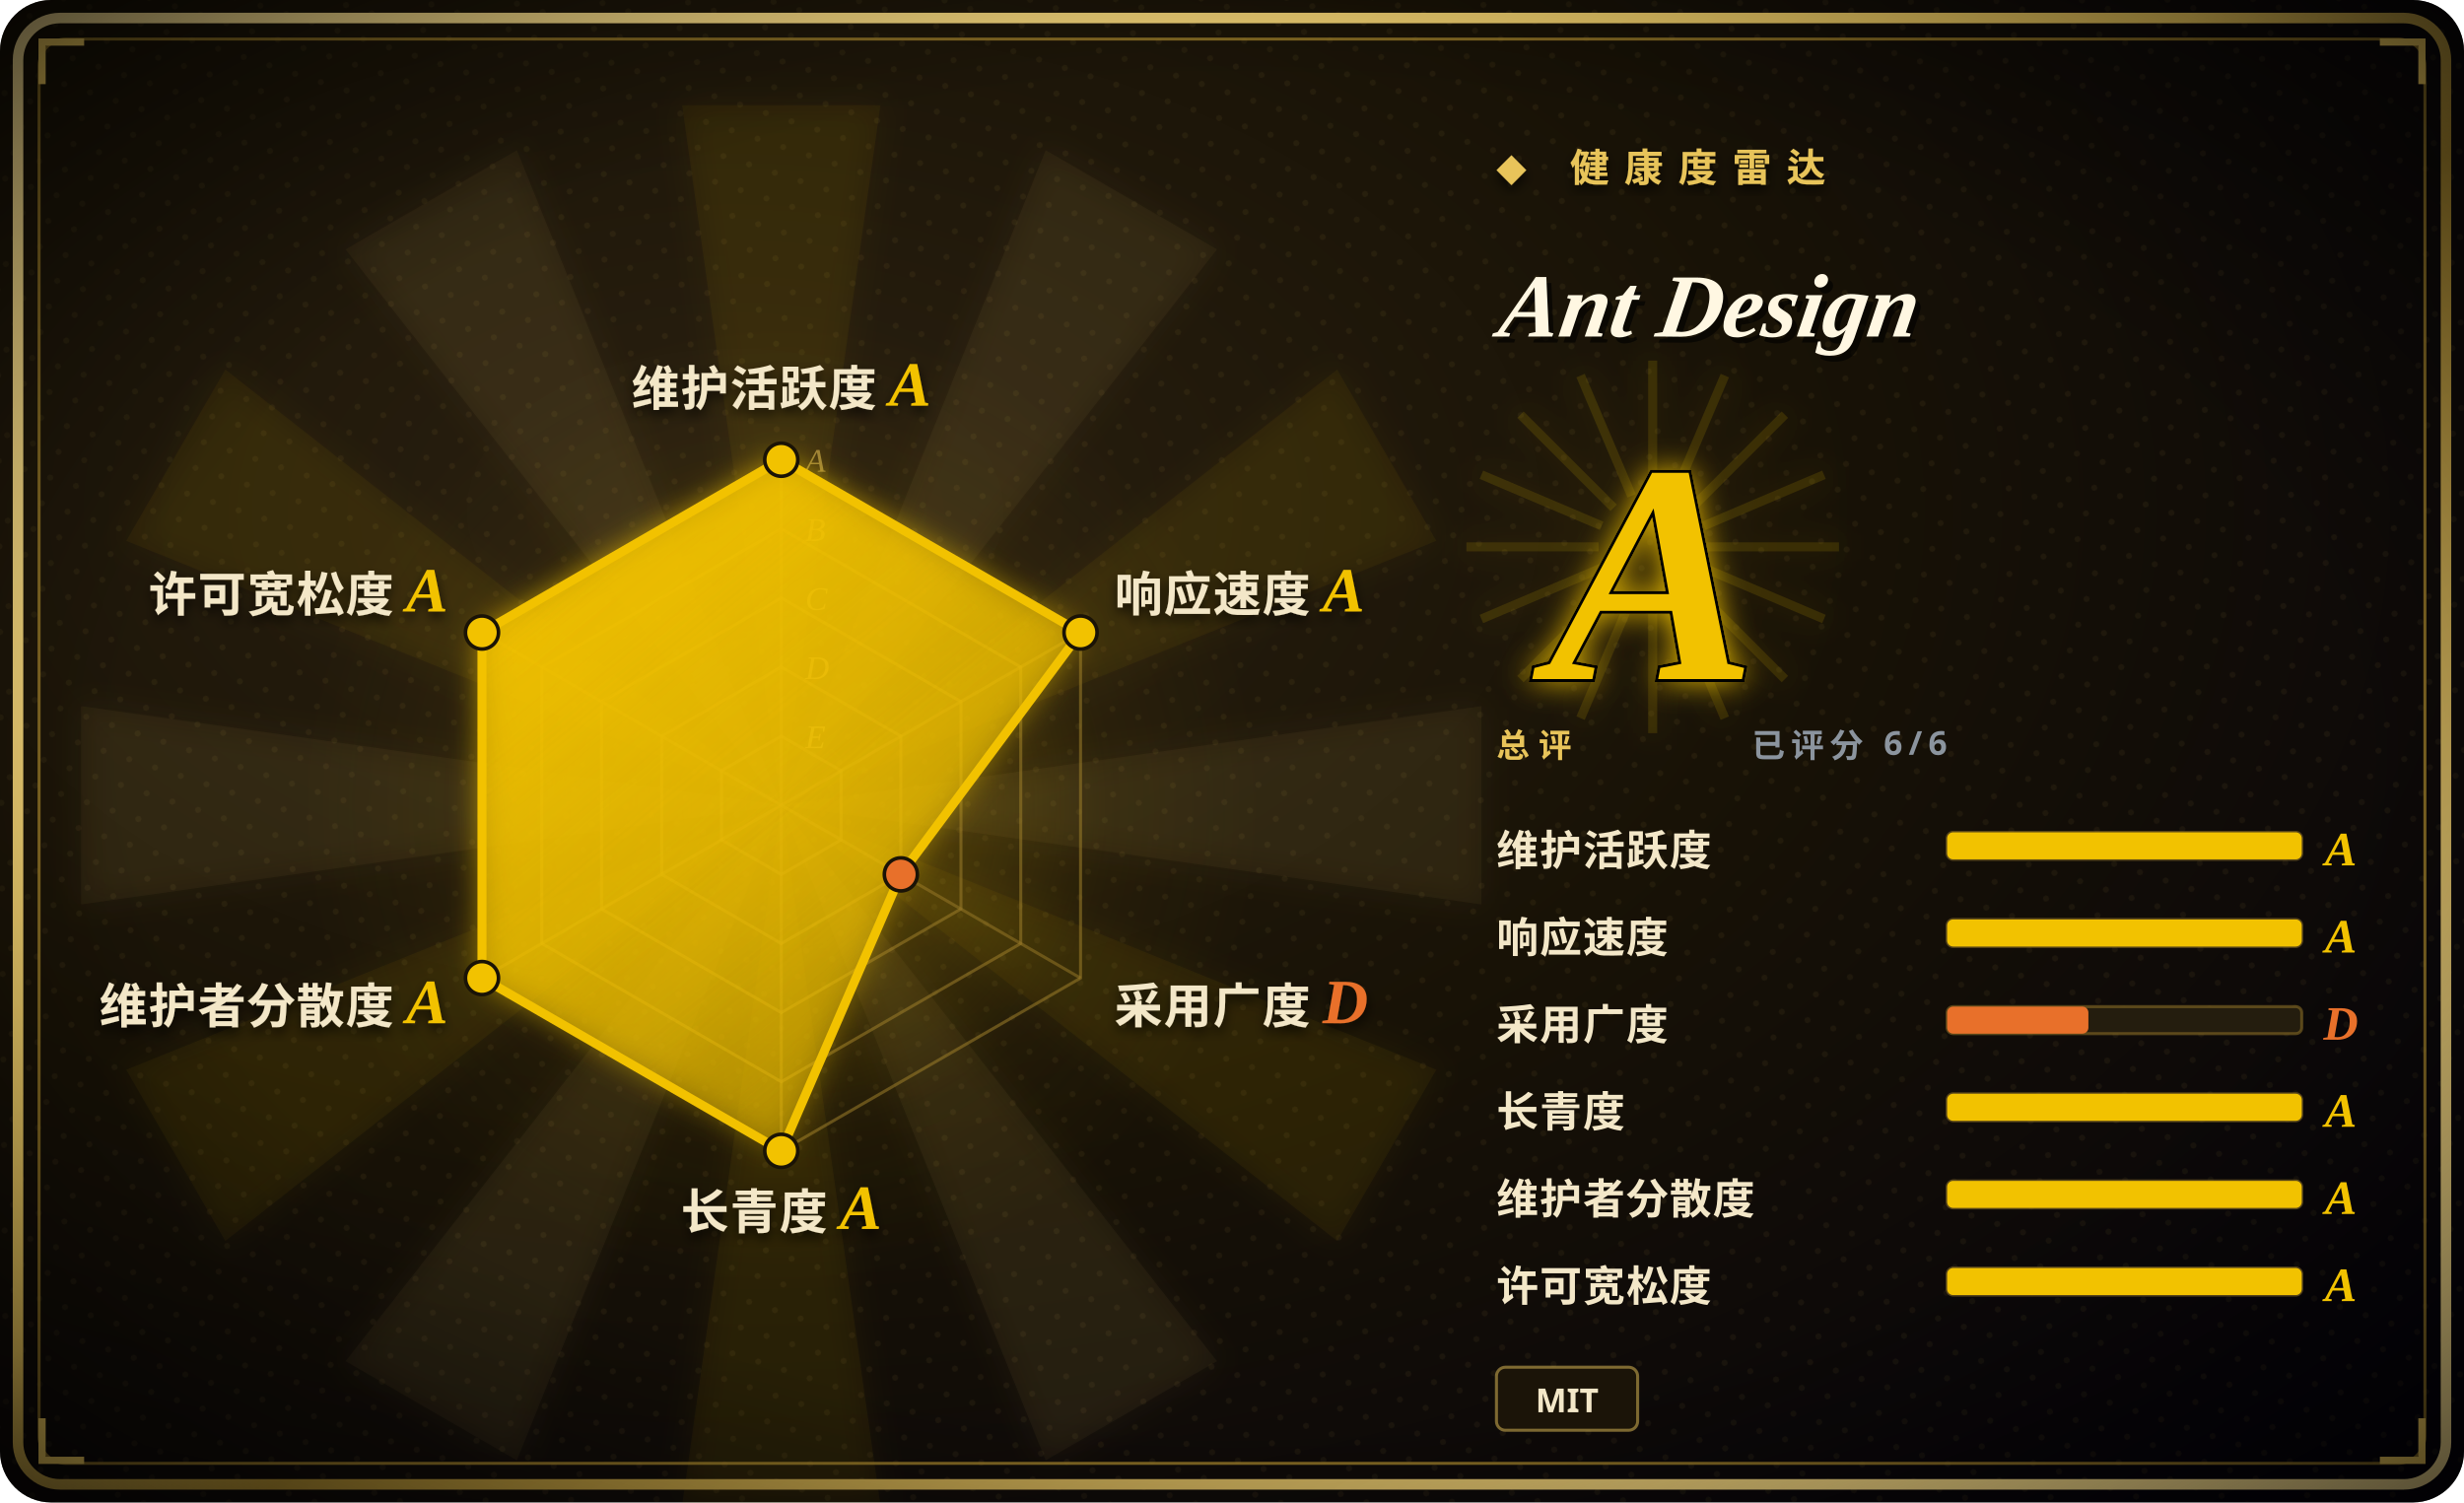
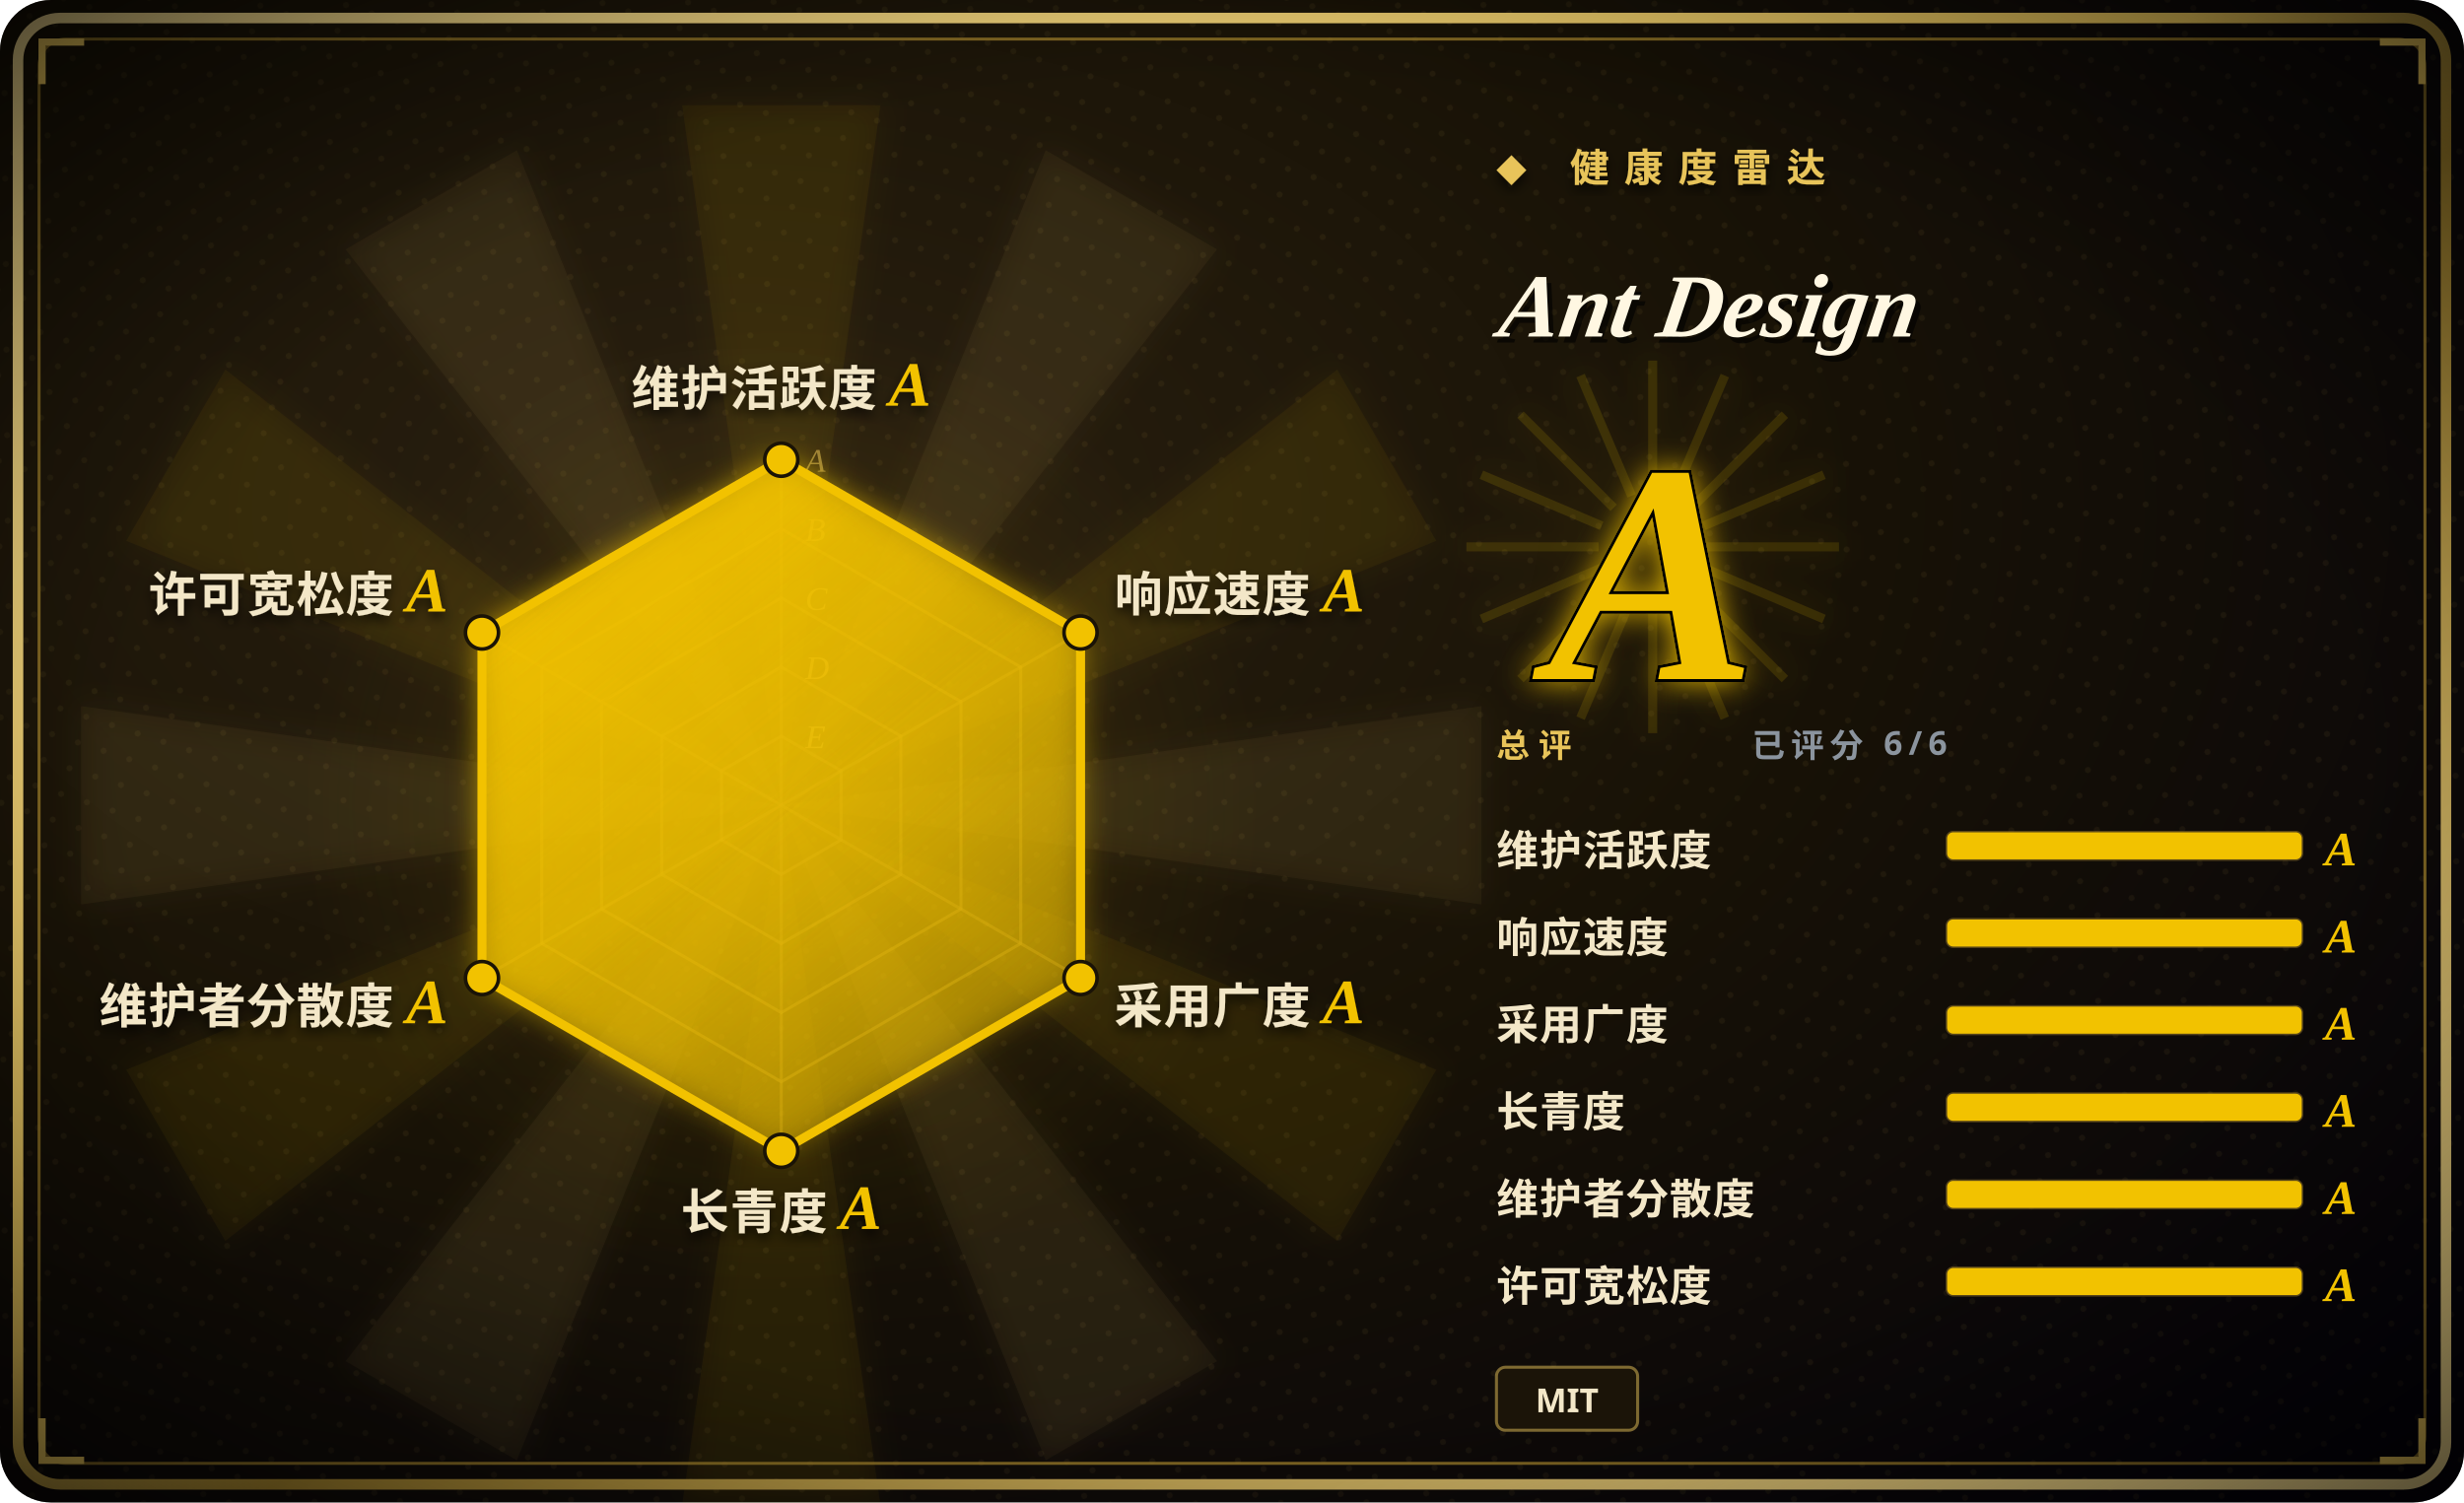
<svg xmlns="http://www.w3.org/2000/svg" width="820" height="500" viewBox="0 0 820 500">
  <defs>
    <radialGradient id="bg" cx="30%" cy="34%" r="90%">
      <stop offset="0%" stop-color="#2a2010" />
      <stop offset="48%" stop-color="#181206" />
      <stop offset="100%" stop-color="#05030a" />
    </radialGradient>
    <radialGradient id="vig" cx="50%" cy="50%" r="72%">
      <stop offset="62%" stop-color="#000000" stop-opacity="0" />
      <stop offset="100%" stop-color="#000000" stop-opacity="0.72" />
    </radialGradient>
    <linearGradient id="frame" x1="0" y1="0" x2="1" y2="1">
      <stop offset="0%" stop-color="#f6dd92" />
      <stop offset="45%" stop-color="#E8C45A" />
      <stop offset="55%" stop-color="#9c7d2a" />
      <stop offset="100%" stop-color="#f6dd92" />
    </linearGradient>
    <linearGradient id="poly" x1="0" y1="0" x2="0.7" y2="1">
      <stop offset="0%" stop-color="#F2C200" stop-opacity="0.92" />
      <stop offset="100%" stop-color="#F2C200" stop-opacity="0.34" />
    </linearGradient>
    <radialGradient id="halo" cx="50%" cy="50%" r="50%">
      <stop offset="0%" stop-color="#F2C200" stop-opacity="0.34" />
      <stop offset="68%" stop-color="#F2C200" stop-opacity="0.04" />
      <stop offset="100%" stop-color="#F2C200" stop-opacity="0" />
    </radialGradient>
    <filter id="glow" x="-60%" y="-60%" width="220%" height="220%">
      <feGaussianBlur stdDeviation="5" result="b" />
      <feMerge>
        <feMergeNode in="b" />
        <feMergeNode in="SourceGraphic" />
      </feMerge>
    </filter>
    <filter id="soft" x="-30%" y="-30%" width="160%" height="160%">
      <feDropShadow dx="0" dy="2" stdDeviation="2" flood-color="#000" flood-opacity="0.7" />
    </filter>
    <pattern id="halftone" width="9" height="9" patternUnits="userSpaceOnUse" patternTransform="rotate(18)">
      <circle cx="2" cy="2" r="1" fill="#E8C45A" fill-opacity="0.06" />
    </pattern>
  </defs>
  <rect width="820" height="500" rx="17" fill="url(#bg)" />
  <rect width="820" height="500" rx="17" fill="url(#halftone)" />
  <g opacity="0.5" filter="url(#glow)">
    <path d="M260,268 L493,235 L493,301 Z" fill="#E8C45A" fill-opacity="0.10" />
    <path d="M260,268 L478,356 L445,413 Z" fill="#F2C200" fill-opacity="0.10" />
    <path d="M260,268 L405,453 L348,486 Z" fill="#E8C45A" fill-opacity="0.10" />
    <path d="M260,268 L293,501 L227,501 Z" fill="#F2C200" fill-opacity="0.10" />
    <path d="M260,268 L172,486 L115,453 Z" fill="#E8C45A" fill-opacity="0.10" />
    <path d="M260,268 L75,413 L42,356 Z" fill="#F2C200" fill-opacity="0.10" />
    <path d="M260,268 L27,301 L27,235 Z" fill="#E8C45A" fill-opacity="0.10" />
    <path d="M260,268 L42,180 L75,123 Z" fill="#F2C200" fill-opacity="0.10" />
    <path d="M260,268 L115,83 L172,50 Z" fill="#E8C45A" fill-opacity="0.10" />
    <path d="M260,268 L227,35 L293,35 Z" fill="#F2C200" fill-opacity="0.10" />
    <path d="M260,268 L348,50 L405,83 Z" fill="#E8C45A" fill-opacity="0.10" />
    <path d="M260,268 L445,123 L478,180 Z" fill="#F2C200" fill-opacity="0.10" />
  </g>
  <circle cx="260" cy="268" r="161" fill="url(#halo)" />
  <rect x="6" y="6" width="808" height="488" rx="14" fill="none" stroke="url(#frame)" stroke-width="3.5" />
  <rect x="13" y="13" width="794" height="474" rx="9" fill="none" stroke="#9c7d2a" stroke-width="1" stroke-opacity="0.8" />
  <path d="M14,28 L14,14 L28,14" fill="none" stroke="#E8C45A" stroke-width="2.4" />
  <path d="M806,28 L806,14 L792,14" fill="none" stroke="#E8C45A" stroke-width="2.4" />
  <path d="M14,472 L14,486 L28,486" fill="none" stroke="#E8C45A" stroke-width="2.4" />
  <path d="M806,472 L806,486 L792,486" fill="none" stroke="#E8C45A" stroke-width="2.4" />
  <rect width="820" height="500" rx="17" fill="url(#vig)" />
  <polygon points="260.0,153.0 359.6,210.5 359.6,325.5 260.0,383.0 160.4,325.5 160.4,210.5" fill="none" stroke="#9c7d2a" stroke-opacity="0.55" stroke-width="1" />
  <polygon points="260.0,176.0 339.7,222.0 339.7,314.0 260.0,360.0 180.3,314.0 180.3,222.0" fill="none" stroke="#9c7d2a" stroke-opacity="0.55" stroke-width="1" />
  <polygon points="260.0,199.0 319.8,233.5 319.8,302.5 260.0,337.0 200.2,302.5 200.2,233.5" fill="none" stroke="#9c7d2a" stroke-opacity="0.55" stroke-width="1" />
  <polygon points="260.0,222.0 299.8,245.0 299.8,291.0 260.0,314.0 220.2,291.0 220.2,245.0" fill="none" stroke="#9c7d2a" stroke-opacity="0.55" stroke-width="1" />
  <polygon points="260.0,245.0 279.9,256.5 279.9,279.5 260.0,291.0 240.1,279.5 240.1,256.5" fill="none" stroke="#9c7d2a" stroke-opacity="0.55" stroke-width="1" />
  <line x1="260" y1="268" x2="260.0" y2="153.0" stroke="#9c7d2a" stroke-opacity="0.5" stroke-width="1" />
  <line x1="260" y1="268" x2="359.6" y2="210.5" stroke="#9c7d2a" stroke-opacity="0.5" stroke-width="1" />
  <line x1="260" y1="268" x2="359.6" y2="325.5" stroke="#9c7d2a" stroke-opacity="0.5" stroke-width="1" />
  <line x1="260" y1="268" x2="260.0" y2="383.0" stroke="#9c7d2a" stroke-opacity="0.5" stroke-width="1" />
  <line x1="260" y1="268" x2="160.4" y2="325.5" stroke="#9c7d2a" stroke-opacity="0.5" stroke-width="1" />
  <line x1="260" y1="268" x2="160.4" y2="210.5" stroke="#9c7d2a" stroke-opacity="0.5" stroke-width="1" />
  <text x="268" y="157.0" font-size="11" font-style="italic" fill="#E8C45A" fill-opacity="0.55" font-family="'Georgia','Times New Roman',serif">A</text>
  <text x="268" y="180.0" font-size="11" font-style="italic" fill="#E8C45A" fill-opacity="0.55" font-family="'Georgia','Times New Roman',serif">B</text>
  <text x="268" y="203.0" font-size="11" font-style="italic" fill="#E8C45A" fill-opacity="0.55" font-family="'Georgia','Times New Roman',serif">C</text>
  <text x="268" y="226.0" font-size="11" font-style="italic" fill="#E8C45A" fill-opacity="0.55" font-family="'Georgia','Times New Roman',serif">D</text>
  <text x="268" y="249.0" font-size="11" font-style="italic" fill="#E8C45A" fill-opacity="0.55" font-family="'Georgia','Times New Roman',serif">E</text>
-   <polygon points="260.0,153.0 359.6,210.5 299.8,291.0 260.0,383.0 160.4,325.5 160.4,210.5" fill="url(#poly)" filter="url(#glow)" />
+   <polygon points="260.0,153.0 359.6,210.5 359.6,325.5 260.0,383.0 160.4,325.5 160.4,210.5" fill="url(#poly)" filter="url(#glow)" />
  <line x1="260.0" y1="153.0" x2="359.6" y2="210.5" stroke="#F2C200" stroke-width="3" />
-   <line x1="359.6" y1="210.5" x2="299.8" y2="291.0" stroke="#F2C200" stroke-width="3" />
-   <line x1="299.8" y1="291.0" x2="260.0" y2="383.0" stroke="#F2C200" stroke-width="3" />
+   <line x1="359.6" y1="210.5" x2="359.6" y2="325.5" stroke="#F2C200" stroke-width="3" />
+   <line x1="359.6" y1="325.5" x2="260.0" y2="383.0" stroke="#F2C200" stroke-width="3" />
  <line x1="260.0" y1="383.0" x2="160.4" y2="325.5" stroke="#F2C200" stroke-width="3" />
  <line x1="160.4" y1="325.5" x2="160.4" y2="210.5" stroke="#F2C200" stroke-width="3" />
  <line x1="160.4" y1="210.5" x2="260.0" y2="153.0" stroke="#F2C200" stroke-width="3" />
  <circle cx="260.0" cy="153.0" r="5.5" fill="#F2C200" stroke="#1a1306" stroke-width="1.2" />
  <circle cx="359.6" cy="210.5" r="5.5" fill="#F2C200" stroke="#1a1306" stroke-width="1.2" />
-   <circle cx="299.8" cy="291.0" r="5.5" fill="#E8702A" stroke="#1a1306" stroke-width="1.2" />
+   <circle cx="359.6" cy="325.5" r="5.5" fill="#F2C200" stroke="#1a1306" stroke-width="1.2" />
  <circle cx="260.0" cy="383.0" r="5.5" fill="#F2C200" stroke="#1a1306" stroke-width="1.2" />
  <circle cx="160.4" cy="325.5" r="5.5" fill="#F2C200" stroke="#1a1306" stroke-width="1.2" />
  <circle cx="160.4" cy="210.5" r="5.5" fill="#F2C200" stroke="#1a1306" stroke-width="1.2" />
  <text x="260.0" y="135.0" font-size="16" font-weight="900" fill="#f3e7c8" text-anchor="middle" font-family="'PingFang SC','Hiragino Sans GB','Heiti SC','Microsoft YaHei',sans-serif" letter-spacing="0.4" filter="url(#soft)">维护活跃度 <tspan fill="#F2C200" font-family="'Georgia','Times New Roman',serif" font-style="italic" font-size="21">A</tspan>
  </text>
  <text x="370.9" y="203.5" font-size="16" font-weight="900" fill="#f3e7c8" text-anchor="start" font-family="'PingFang SC','Hiragino Sans GB','Heiti SC','Microsoft YaHei',sans-serif" letter-spacing="0.4" filter="url(#soft)">响应速度 <tspan fill="#F2C200" font-family="'Georgia','Times New Roman',serif" font-style="italic" font-size="21">A</tspan>
  </text>
-   <text x="370.9" y="340.5" font-size="16" font-weight="900" fill="#f3e7c8" text-anchor="start" font-family="'PingFang SC','Hiragino Sans GB','Heiti SC','Microsoft YaHei',sans-serif" letter-spacing="0.4" filter="url(#soft)">采用广度 <tspan fill="#E8702A" font-family="'Georgia','Times New Roman',serif" font-style="italic" font-size="21">D</tspan>
+   <text x="370.9" y="340.5" font-size="16" font-weight="900" fill="#f3e7c8" text-anchor="start" font-family="'PingFang SC','Hiragino Sans GB','Heiti SC','Microsoft YaHei',sans-serif" letter-spacing="0.4" filter="url(#soft)">采用广度 <tspan fill="#F2C200" font-family="'Georgia','Times New Roman',serif" font-style="italic" font-size="21">A</tspan>
  </text>
  <text x="260.0" y="409.0" font-size="16" font-weight="900" fill="#f3e7c8" text-anchor="middle" font-family="'PingFang SC','Hiragino Sans GB','Heiti SC','Microsoft YaHei',sans-serif" letter-spacing="0.4" filter="url(#soft)">长青度 <tspan fill="#F2C200" font-family="'Georgia','Times New Roman',serif" font-style="italic" font-size="21">A</tspan>
  </text>
  <text x="149.1" y="340.5" font-size="16" font-weight="900" fill="#f3e7c8" text-anchor="end" font-family="'PingFang SC','Hiragino Sans GB','Heiti SC','Microsoft YaHei',sans-serif" letter-spacing="0.4" filter="url(#soft)">维护者分散度 <tspan fill="#F2C200" font-family="'Georgia','Times New Roman',serif" font-style="italic" font-size="21">A</tspan>
  </text>
  <text x="149.1" y="203.5" font-size="16" font-weight="900" fill="#f3e7c8" text-anchor="end" font-family="'PingFang SC','Hiragino Sans GB','Heiti SC','Microsoft YaHei',sans-serif" letter-spacing="0.4" filter="url(#soft)">许可宽松度 <tspan fill="#F2C200" font-family="'Georgia','Times New Roman',serif" font-style="italic" font-size="21">A</tspan>
  </text>
  <text x="498" y="60" font-size="13" letter-spacing="5" fill="#E8C45A" font-weight="900" font-family="'PingFang SC','Hiragino Sans GB','Heiti SC','Microsoft YaHei',sans-serif" filter="url(#soft)">◆ 健康度雷达</text>
  <g transform="translate(498,112) skewX(-9)">
    <text x="2" y="2" font-size="30" font-weight="900" font-style="italic" fill="#000" fill-opacity="0.6" font-family="'Georgia','Times New Roman',serif">Ant Design</text>
    <text x="0" y="0" font-size="30" font-weight="900" font-style="italic" fill="#fff7e2" font-family="'Georgia','Times New Roman',serif">Ant Design</text>
  </g>
  <line x1="498" y1="124" x2="648" y2="124" stroke="url(#frame)" stroke-width="2" />
  <g opacity="0.85" filter="url(#glow)">
    <line x1="568" y1="182" x2="612" y2="182" stroke="#F2C200" stroke-opacity="0.16" stroke-width="3" />
    <line x1="567" y1="189" x2="607" y2="206" stroke="#F2C200" stroke-opacity="0.16" stroke-width="3" />
    <line x1="563" y1="195" x2="594" y2="226" stroke="#F2C200" stroke-opacity="0.16" stroke-width="3" />
    <line x1="557" y1="199" x2="574" y2="239" stroke="#F2C200" stroke-opacity="0.16" stroke-width="3" />
    <line x1="550" y1="200" x2="550" y2="244" stroke="#F2C200" stroke-opacity="0.16" stroke-width="3" />
    <line x1="543" y1="199" x2="526" y2="239" stroke="#F2C200" stroke-opacity="0.16" stroke-width="3" />
    <line x1="537" y1="195" x2="506" y2="226" stroke="#F2C200" stroke-opacity="0.16" stroke-width="3" />
    <line x1="533" y1="189" x2="493" y2="206" stroke="#F2C200" stroke-opacity="0.16" stroke-width="3" />
    <line x1="532" y1="182" x2="488" y2="182" stroke="#F2C200" stroke-opacity="0.16" stroke-width="3" />
    <line x1="533" y1="175" x2="493" y2="158" stroke="#F2C200" stroke-opacity="0.16" stroke-width="3" />
    <line x1="537" y1="169" x2="506" y2="138" stroke="#F2C200" stroke-opacity="0.16" stroke-width="3" />
    <line x1="543" y1="165" x2="526" y2="125" stroke="#F2C200" stroke-opacity="0.16" stroke-width="3" />
    <line x1="550" y1="164" x2="550" y2="120" stroke="#F2C200" stroke-opacity="0.16" stroke-width="3" />
    <line x1="557" y1="165" x2="574" y2="125" stroke="#F2C200" stroke-opacity="0.16" stroke-width="3" />
    <line x1="563" y1="169" x2="594" y2="138" stroke="#F2C200" stroke-opacity="0.16" stroke-width="3" />
    <line x1="567" y1="175" x2="607" y2="158" stroke="#F2C200" stroke-opacity="0.16" stroke-width="3" />
  </g>
  <text x="550" y="226" font-size="104" font-weight="900" font-style="italic" text-anchor="middle" fill="#F2C200" stroke="#000" stroke-width="2" paint-order="stroke" font-family="'Georgia','Times New Roman',serif" filter="url(#glow)">A</text>
  <text x="498" y="252" font-size="11" letter-spacing="3" fill="#E8C45A" font-family="'PingFang SC','Hiragino Sans GB','Heiti SC','Microsoft YaHei',sans-serif" font-weight="900">总评</text>
  <text x="648" y="252" font-size="11" letter-spacing="2" fill="#8B949E" font-family="'PingFang SC','Hiragino Sans GB','Heiti SC','Microsoft YaHei',sans-serif" font-weight="900" text-anchor="end">已评分 6/6</text>
  <text x="498" y="288" font-size="14" font-weight="900" fill="#f3e7c8" font-family="'PingFang SC','Hiragino Sans GB','Heiti SC','Microsoft YaHei',sans-serif" letter-spacing="0.4">维护活跃度</text>
  <rect x="648" y="277" width="118" height="9" rx="2" fill="#241d0e" stroke="#9c7d2a" stroke-opacity="0.5" />
  <rect x="648" y="277" width="118" height="9" rx="2" fill="#F2C200" />
  <text x="779" y="288" font-size="16" font-weight="900" font-style="italic" fill="#F2C200" font-family="'Georgia','Times New Roman',serif" text-anchor="middle">A</text>
  <text x="498" y="317" font-size="14" font-weight="900" fill="#f3e7c8" font-family="'PingFang SC','Hiragino Sans GB','Heiti SC','Microsoft YaHei',sans-serif" letter-spacing="0.4">响应速度</text>
  <rect x="648" y="306" width="118" height="9" rx="2" fill="#241d0e" stroke="#9c7d2a" stroke-opacity="0.5" />
  <rect x="648" y="306" width="118" height="9" rx="2" fill="#F2C200" />
  <text x="779" y="317" font-size="16" font-weight="900" font-style="italic" fill="#F2C200" font-family="'Georgia','Times New Roman',serif" text-anchor="middle">A</text>
  <text x="498" y="346" font-size="14" font-weight="900" fill="#f3e7c8" font-family="'PingFang SC','Hiragino Sans GB','Heiti SC','Microsoft YaHei',sans-serif" letter-spacing="0.4">采用广度</text>
  <rect x="648" y="335" width="118" height="9" rx="2" fill="#241d0e" stroke="#9c7d2a" stroke-opacity="0.5" />
-   <rect x="648" y="335" width="47" height="9" rx="2" fill="#E8702A" />
-   <text x="779" y="346" font-size="16" font-weight="900" font-style="italic" fill="#E8702A" font-family="'Georgia','Times New Roman',serif" text-anchor="middle">D</text>
+   <rect x="648" y="335" width="118" height="9" rx="2" fill="#F2C200" />
+   <text x="779" y="346" font-size="16" font-weight="900" font-style="italic" fill="#F2C200" font-family="'Georgia','Times New Roman',serif" text-anchor="middle">A</text>
  <text x="498" y="375" font-size="14" font-weight="900" fill="#f3e7c8" font-family="'PingFang SC','Hiragino Sans GB','Heiti SC','Microsoft YaHei',sans-serif" letter-spacing="0.4">长青度</text>
  <rect x="648" y="364" width="118" height="9" rx="2" fill="#241d0e" stroke="#9c7d2a" stroke-opacity="0.5" />
  <rect x="648" y="364" width="118" height="9" rx="2" fill="#F2C200" />
  <text x="779" y="375" font-size="16" font-weight="900" font-style="italic" fill="#F2C200" font-family="'Georgia','Times New Roman',serif" text-anchor="middle">A</text>
  <text x="498" y="404" font-size="14" font-weight="900" fill="#f3e7c8" font-family="'PingFang SC','Hiragino Sans GB','Heiti SC','Microsoft YaHei',sans-serif" letter-spacing="0.4">维护者分散度</text>
  <rect x="648" y="393" width="118" height="9" rx="2" fill="#241d0e" stroke="#9c7d2a" stroke-opacity="0.5" />
  <rect x="648" y="393" width="118" height="9" rx="2" fill="#F2C200" />
  <text x="779" y="404" font-size="16" font-weight="900" font-style="italic" fill="#F2C200" font-family="'Georgia','Times New Roman',serif" text-anchor="middle">A</text>
  <text x="498" y="433" font-size="14" font-weight="900" fill="#f3e7c8" font-family="'PingFang SC','Hiragino Sans GB','Heiti SC','Microsoft YaHei',sans-serif" letter-spacing="0.4">许可宽松度</text>
  <rect x="648" y="422" width="118" height="9" rx="2" fill="#241d0e" stroke="#9c7d2a" stroke-opacity="0.5" />
  <rect x="648" y="422" width="118" height="9" rx="2" fill="#F2C200" />
  <text x="779" y="433" font-size="16" font-weight="900" font-style="italic" fill="#F2C200" font-family="'Georgia','Times New Roman',serif" text-anchor="middle">A</text>
  <rect x="498" y="455" width="47" height="21" rx="3" fill="#1b1408" stroke="#E8C45A" stroke-opacity="0.5" />
  <text x="521.5" y="470" font-size="11" font-weight="700" fill="#f3e7c8" text-anchor="middle" font-family="'PingFang SC','Hiragino Sans GB','Heiti SC','Microsoft YaHei',sans-serif">MIT</text>
</svg>
